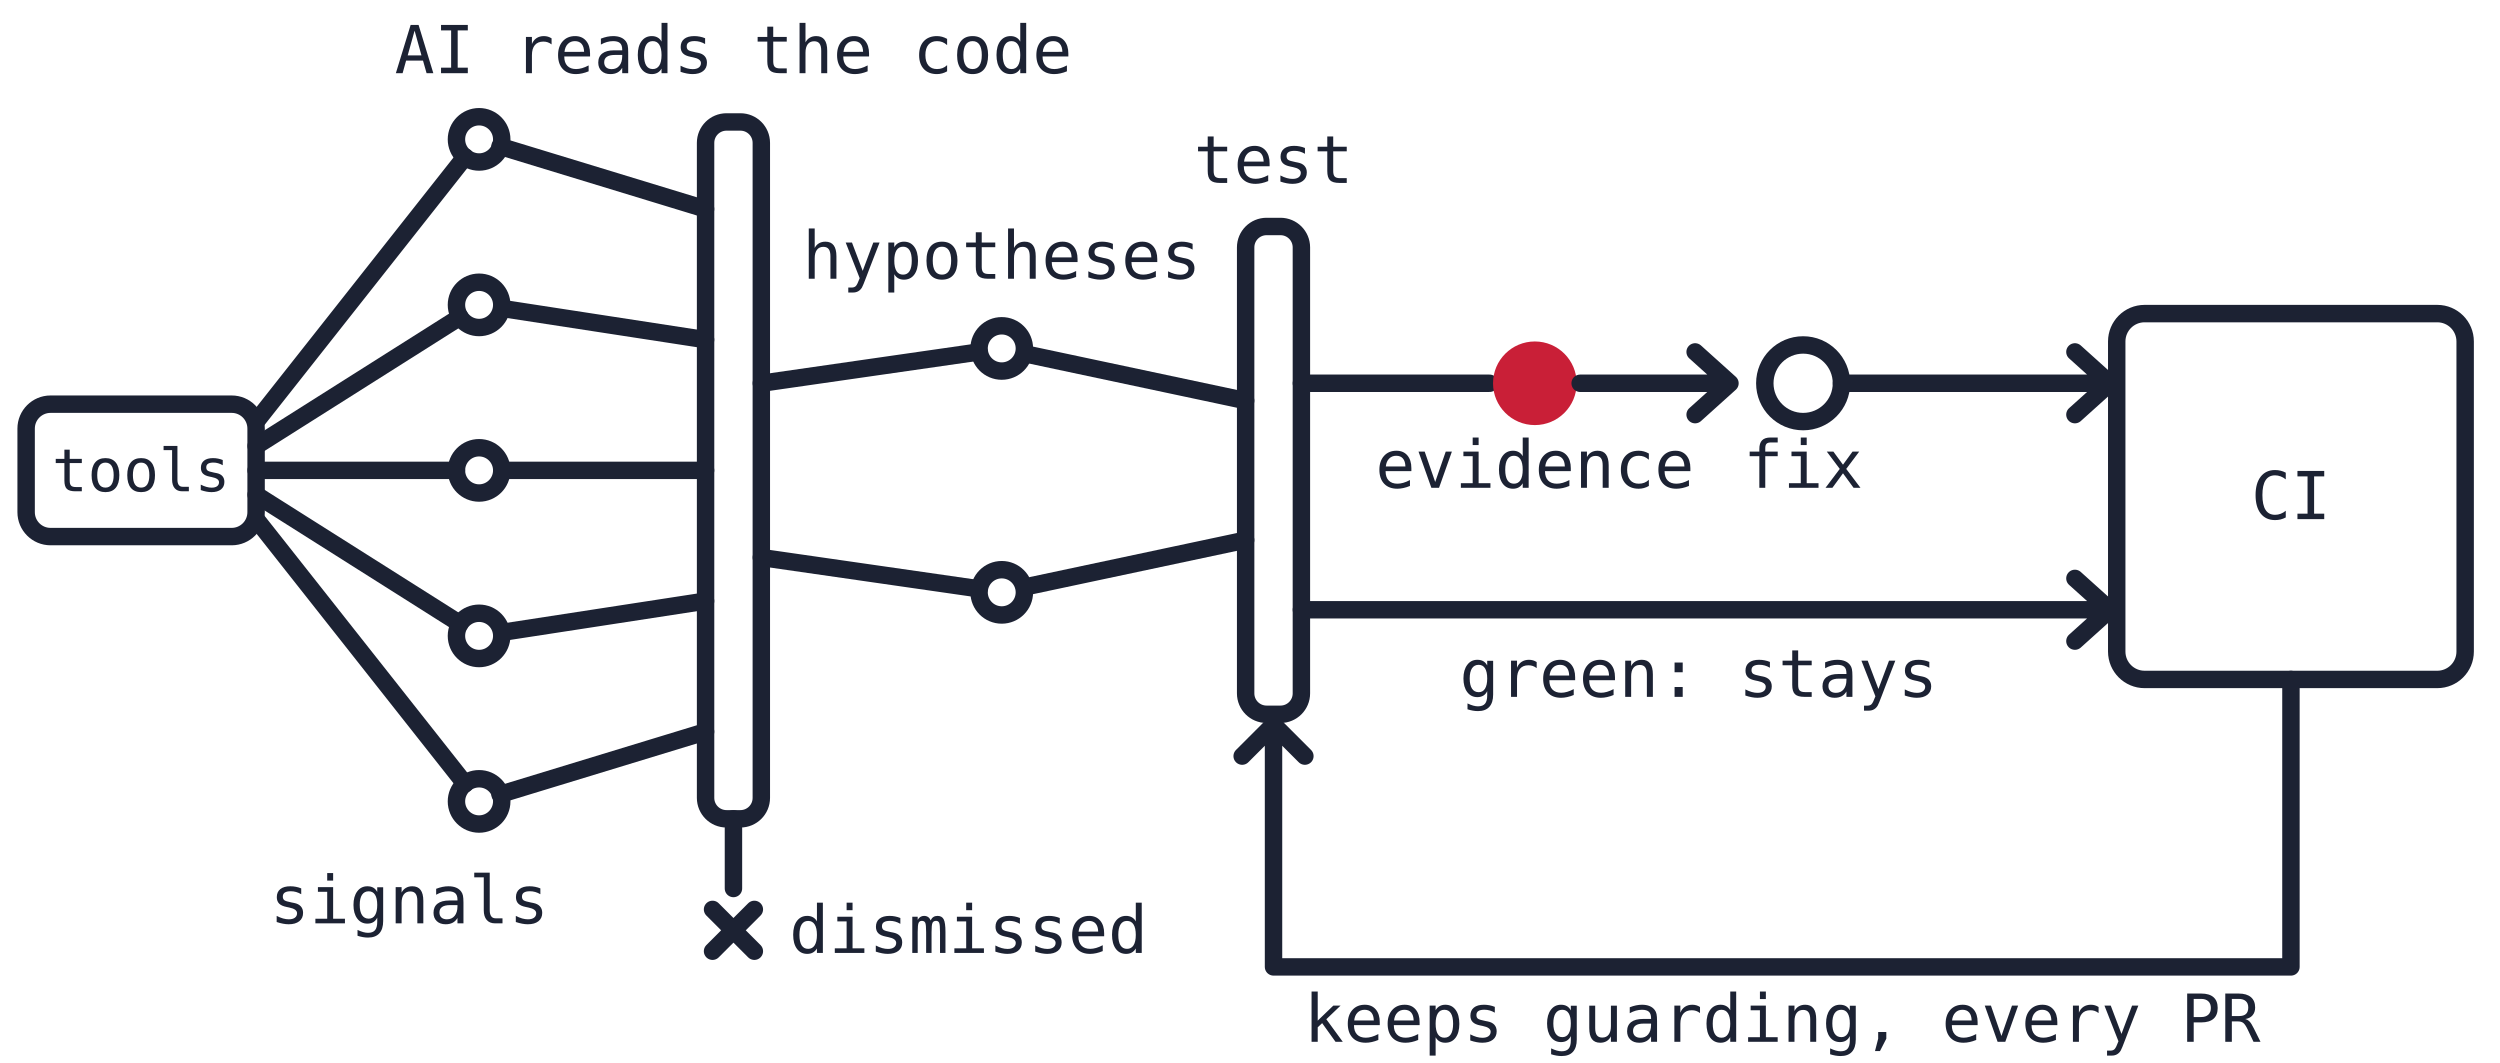
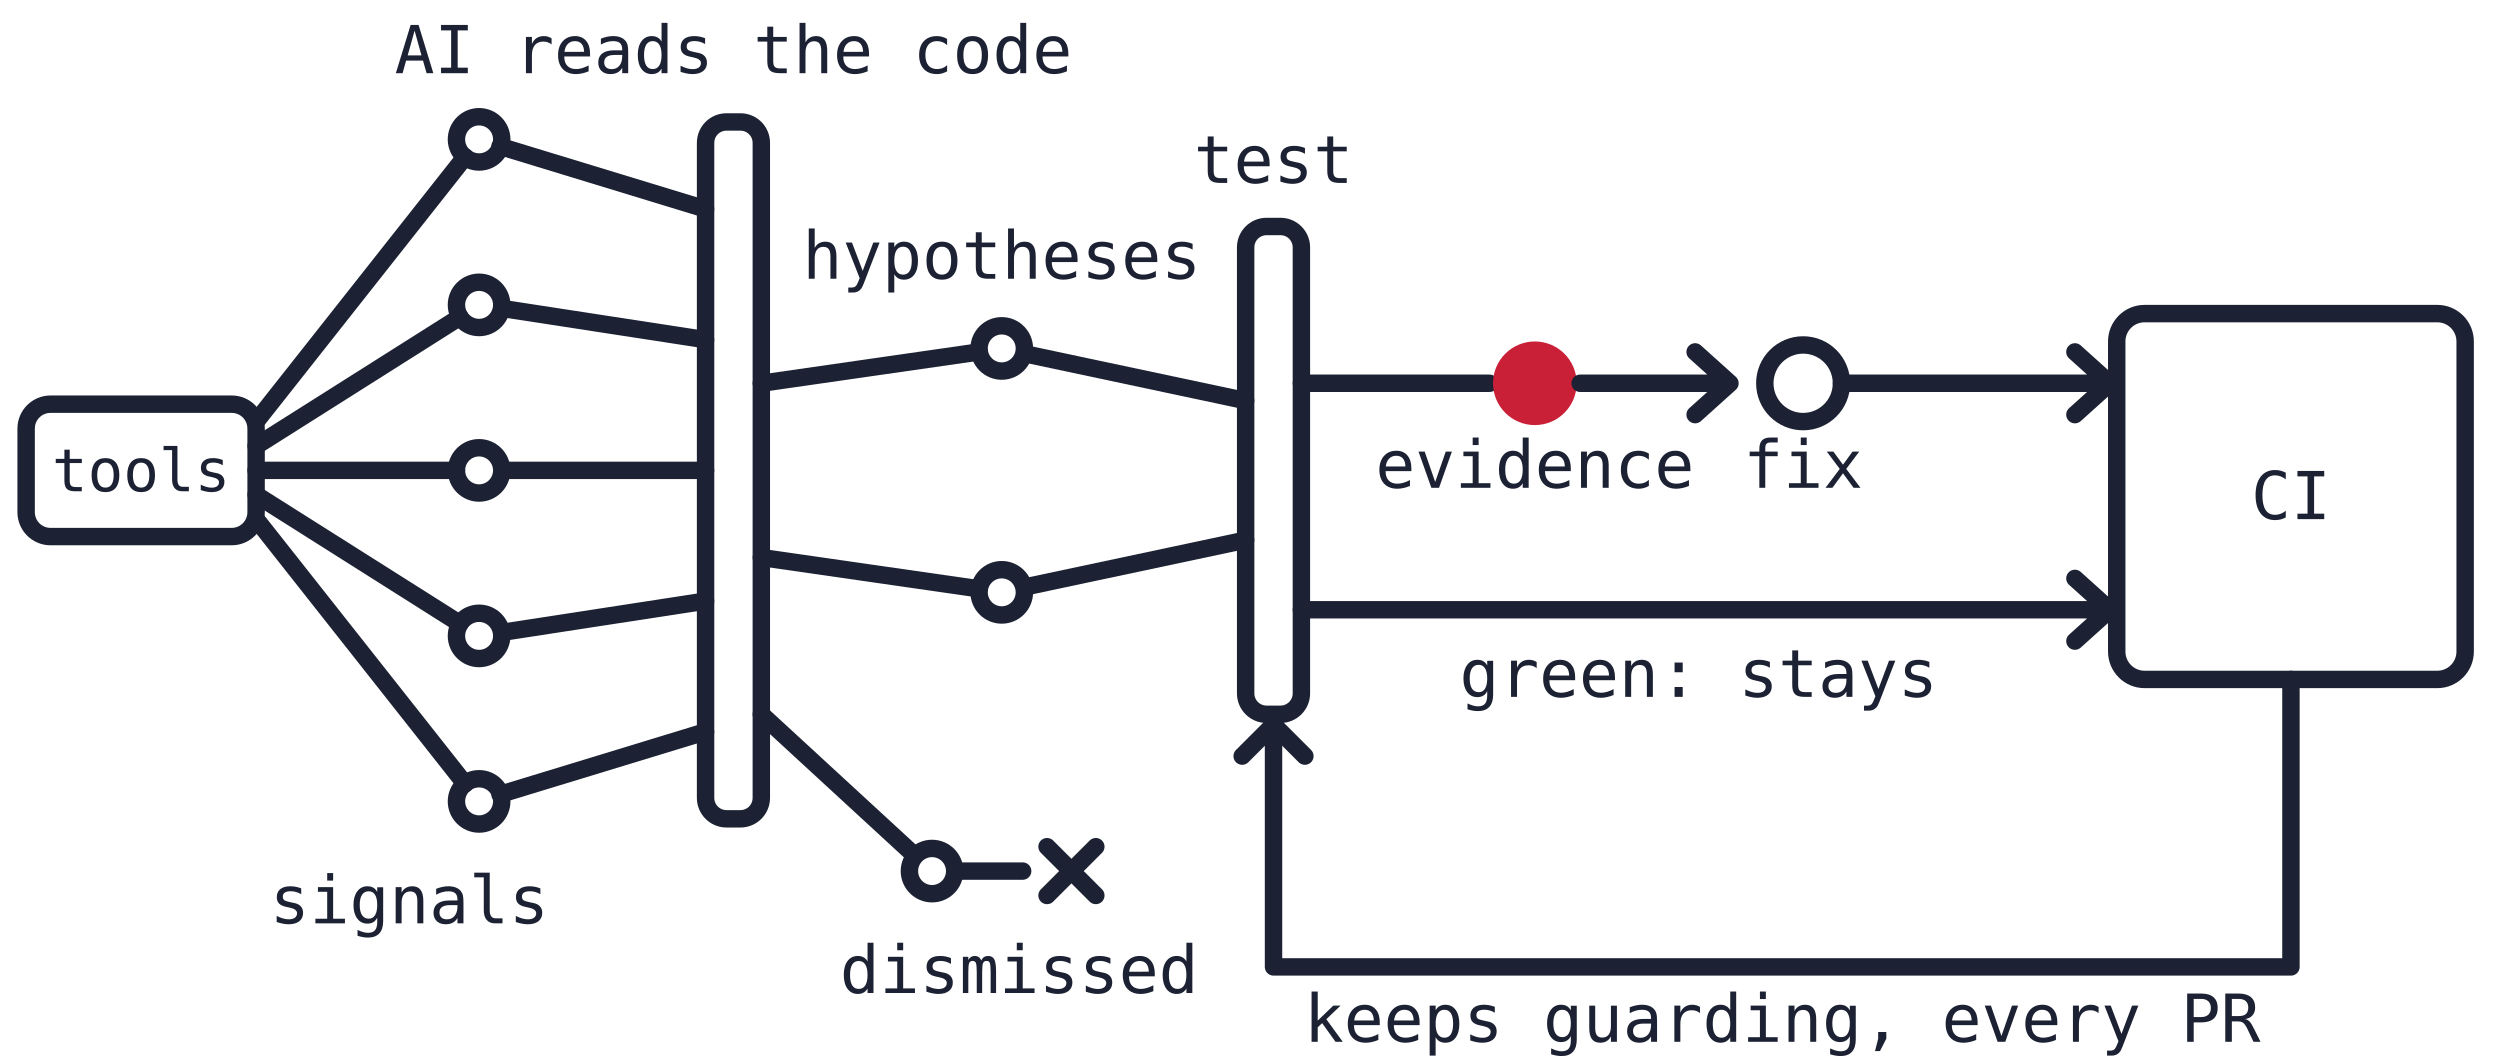
<svg xmlns="http://www.w3.org/2000/svg" viewBox="25 30 1435 610" width="1435" height="610">
  <g fill="none" stroke="#1C2233" stroke-width="10" stroke-linecap="round" stroke-linejoin="round" font-family="IBM Plex Mono, monospace" font-size="38">
    <g data-step="0">
      <rect x="40" y="262" width="132" height="76" rx="14" />
      <text x="106" y="312" fill="#1C2233" stroke="none" text-anchor="middle" font-size="34">tools</text>
      <path d="M172 272 L292 120 M172 286 L289 212 M172 300 L287 300 M172 314 L289 388 M172 328 L292 480" />
      <circle cx="300" cy="110" r="13" />
      <circle cx="300" cy="205" r="13" />
      <circle cx="300" cy="300" r="13" />
      <circle cx="300" cy="395" r="13" />
      <circle cx="300" cy="490" r="13" />
      <text x="300" y="560" fill="#1C2233" stroke="none" text-anchor="end" dx="40">signals</text>
    </g>
    <g data-step="1">
      <path d="M312 114 L430 150 M313 207 L430 225 M313 300 L430 300 M313 393 L430 375 M312 486 L430 450" />
      <rect x="430" y="100" width="32" height="400" rx="12" />
      <text x="446" y="72" fill="#1C2233" stroke="none" text-anchor="middle">AI reads the code</text>
-       <path d="M446 500 V540" />
-       <path d="M434 552 L458 576 M458 552 L434 576" />
-       <text x="478" y="577" fill="#1C2233" stroke="none">dismissed</text>
+       <path d="M462 440 L550 521" />
+       <circle cx="560" cy="530" r="13" />
+       <path d="M573 530 H612" />
+       <path d="M626 516 L654 544 M654 516 L626 544" />
+       <text x="610" y="600" fill="#1C2233" stroke="none" text-anchor="middle">dismissed</text>
      <path d="M462 250 L587 232 M462 350 L587 368" />
      <circle cx="600" cy="230" r="13" />
      <circle cx="600" cy="370" r="13" />
      <text x="600" y="190" fill="#1C2233" stroke="none" text-anchor="middle">hypotheses</text>
    </g>
    <g data-step="2">
      <path d="M613 233 L740 260 M613 367 L740 340" />
      <rect x="740" y="160" width="32" height="280" rx="12" />
      <text x="756" y="135" fill="#1C2233" stroke="none" text-anchor="middle">test</text>
      <path d="M772 250 H880" />
      <circle cx="906" cy="250" r="24" fill="#C91F37" stroke="none" />
      <text x="906" y="310" fill="#1C2233" stroke="none" text-anchor="middle">evidence</text>
      <path d="M772 380 H1236 M1216 362 L1236 380 L1216 398" />
      <text x="1000" y="430" fill="#1C2233" stroke="none" text-anchor="middle">green: stays</text>
    </g>
    <g data-step="3">
      <path d="M932 250 H1018 M998 232 L1018 250 L998 268" />
      <circle cx="1060" cy="250" r="22" />
      <text x="1060" y="310" fill="#1C2233" stroke="none" text-anchor="middle">fix</text>
      <path d="M1082 250 H1236 M1216 232 L1236 250 L1216 268" />
      <rect x="1240" y="210" width="200" height="210" rx="16" />
      <text x="1340" y="328" fill="#1C2233" stroke="none" text-anchor="middle">CI</text>
      <path d="M1340 420 V585 H756 V446 M738 464 L756 446 L774 464" />
      <text x="1048" y="628" fill="#1C2233" stroke="none" text-anchor="middle">keeps guarding, every PR</text>
    </g>
  </g>
</svg>
